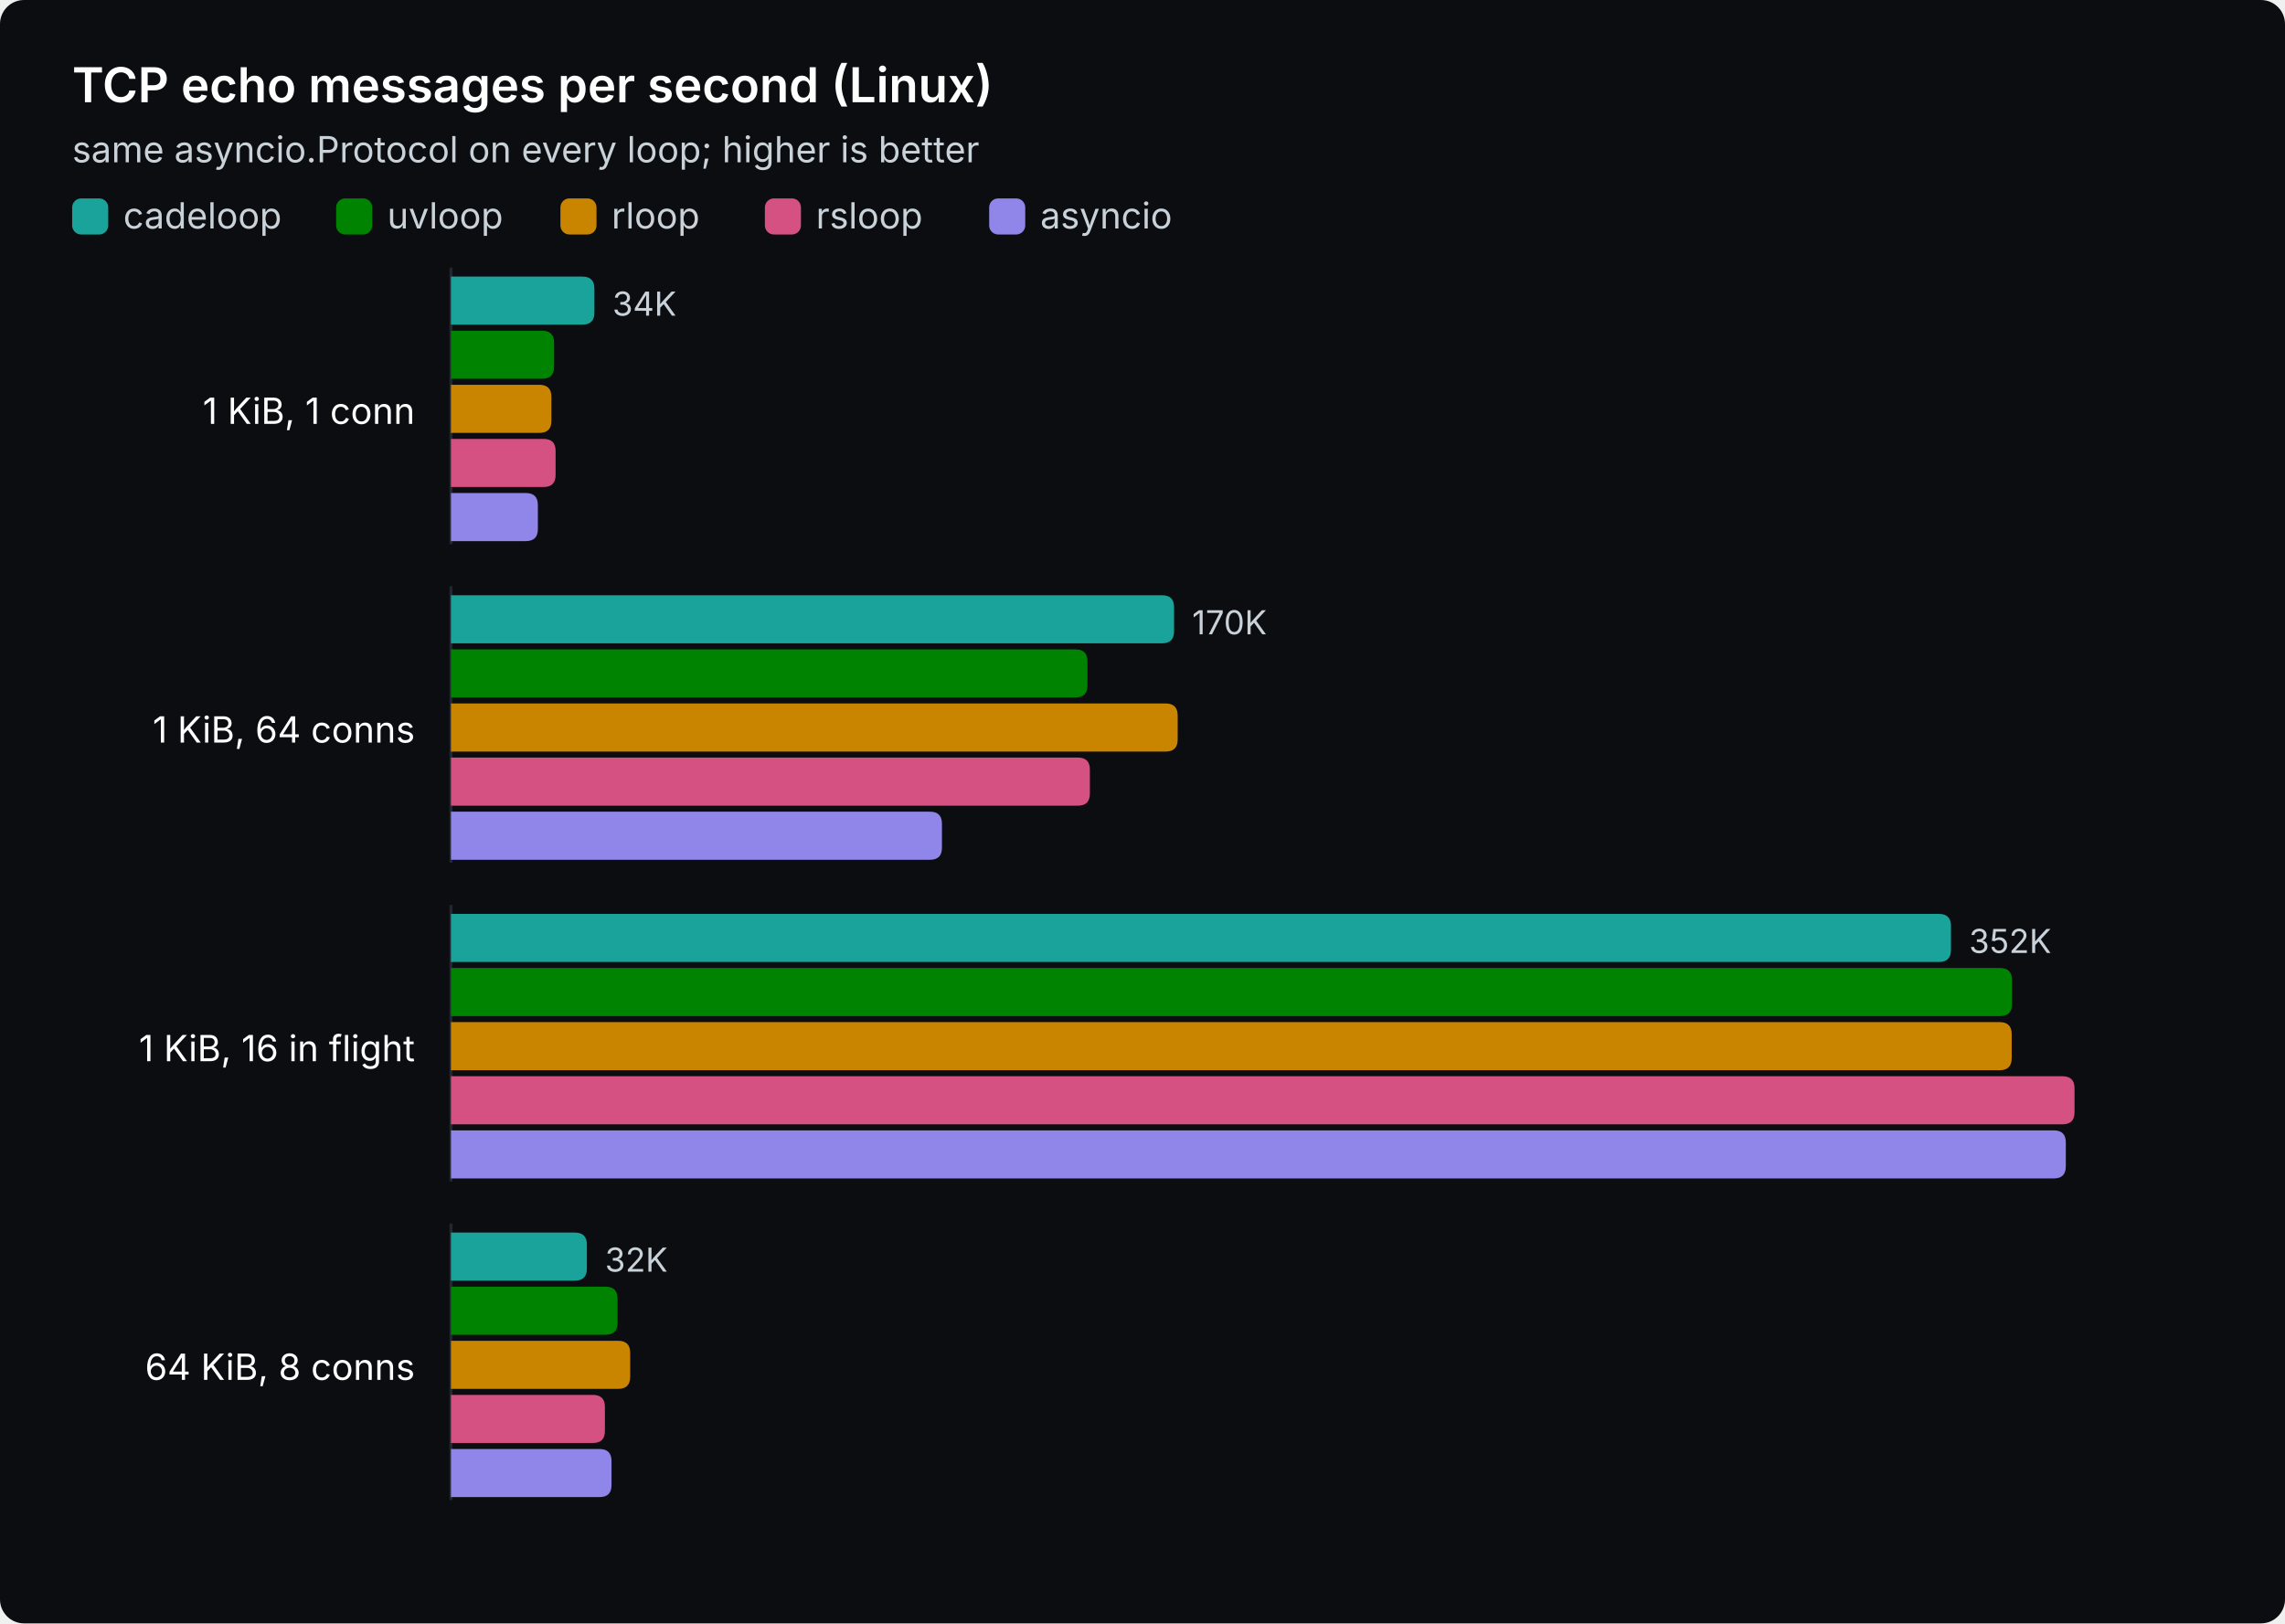
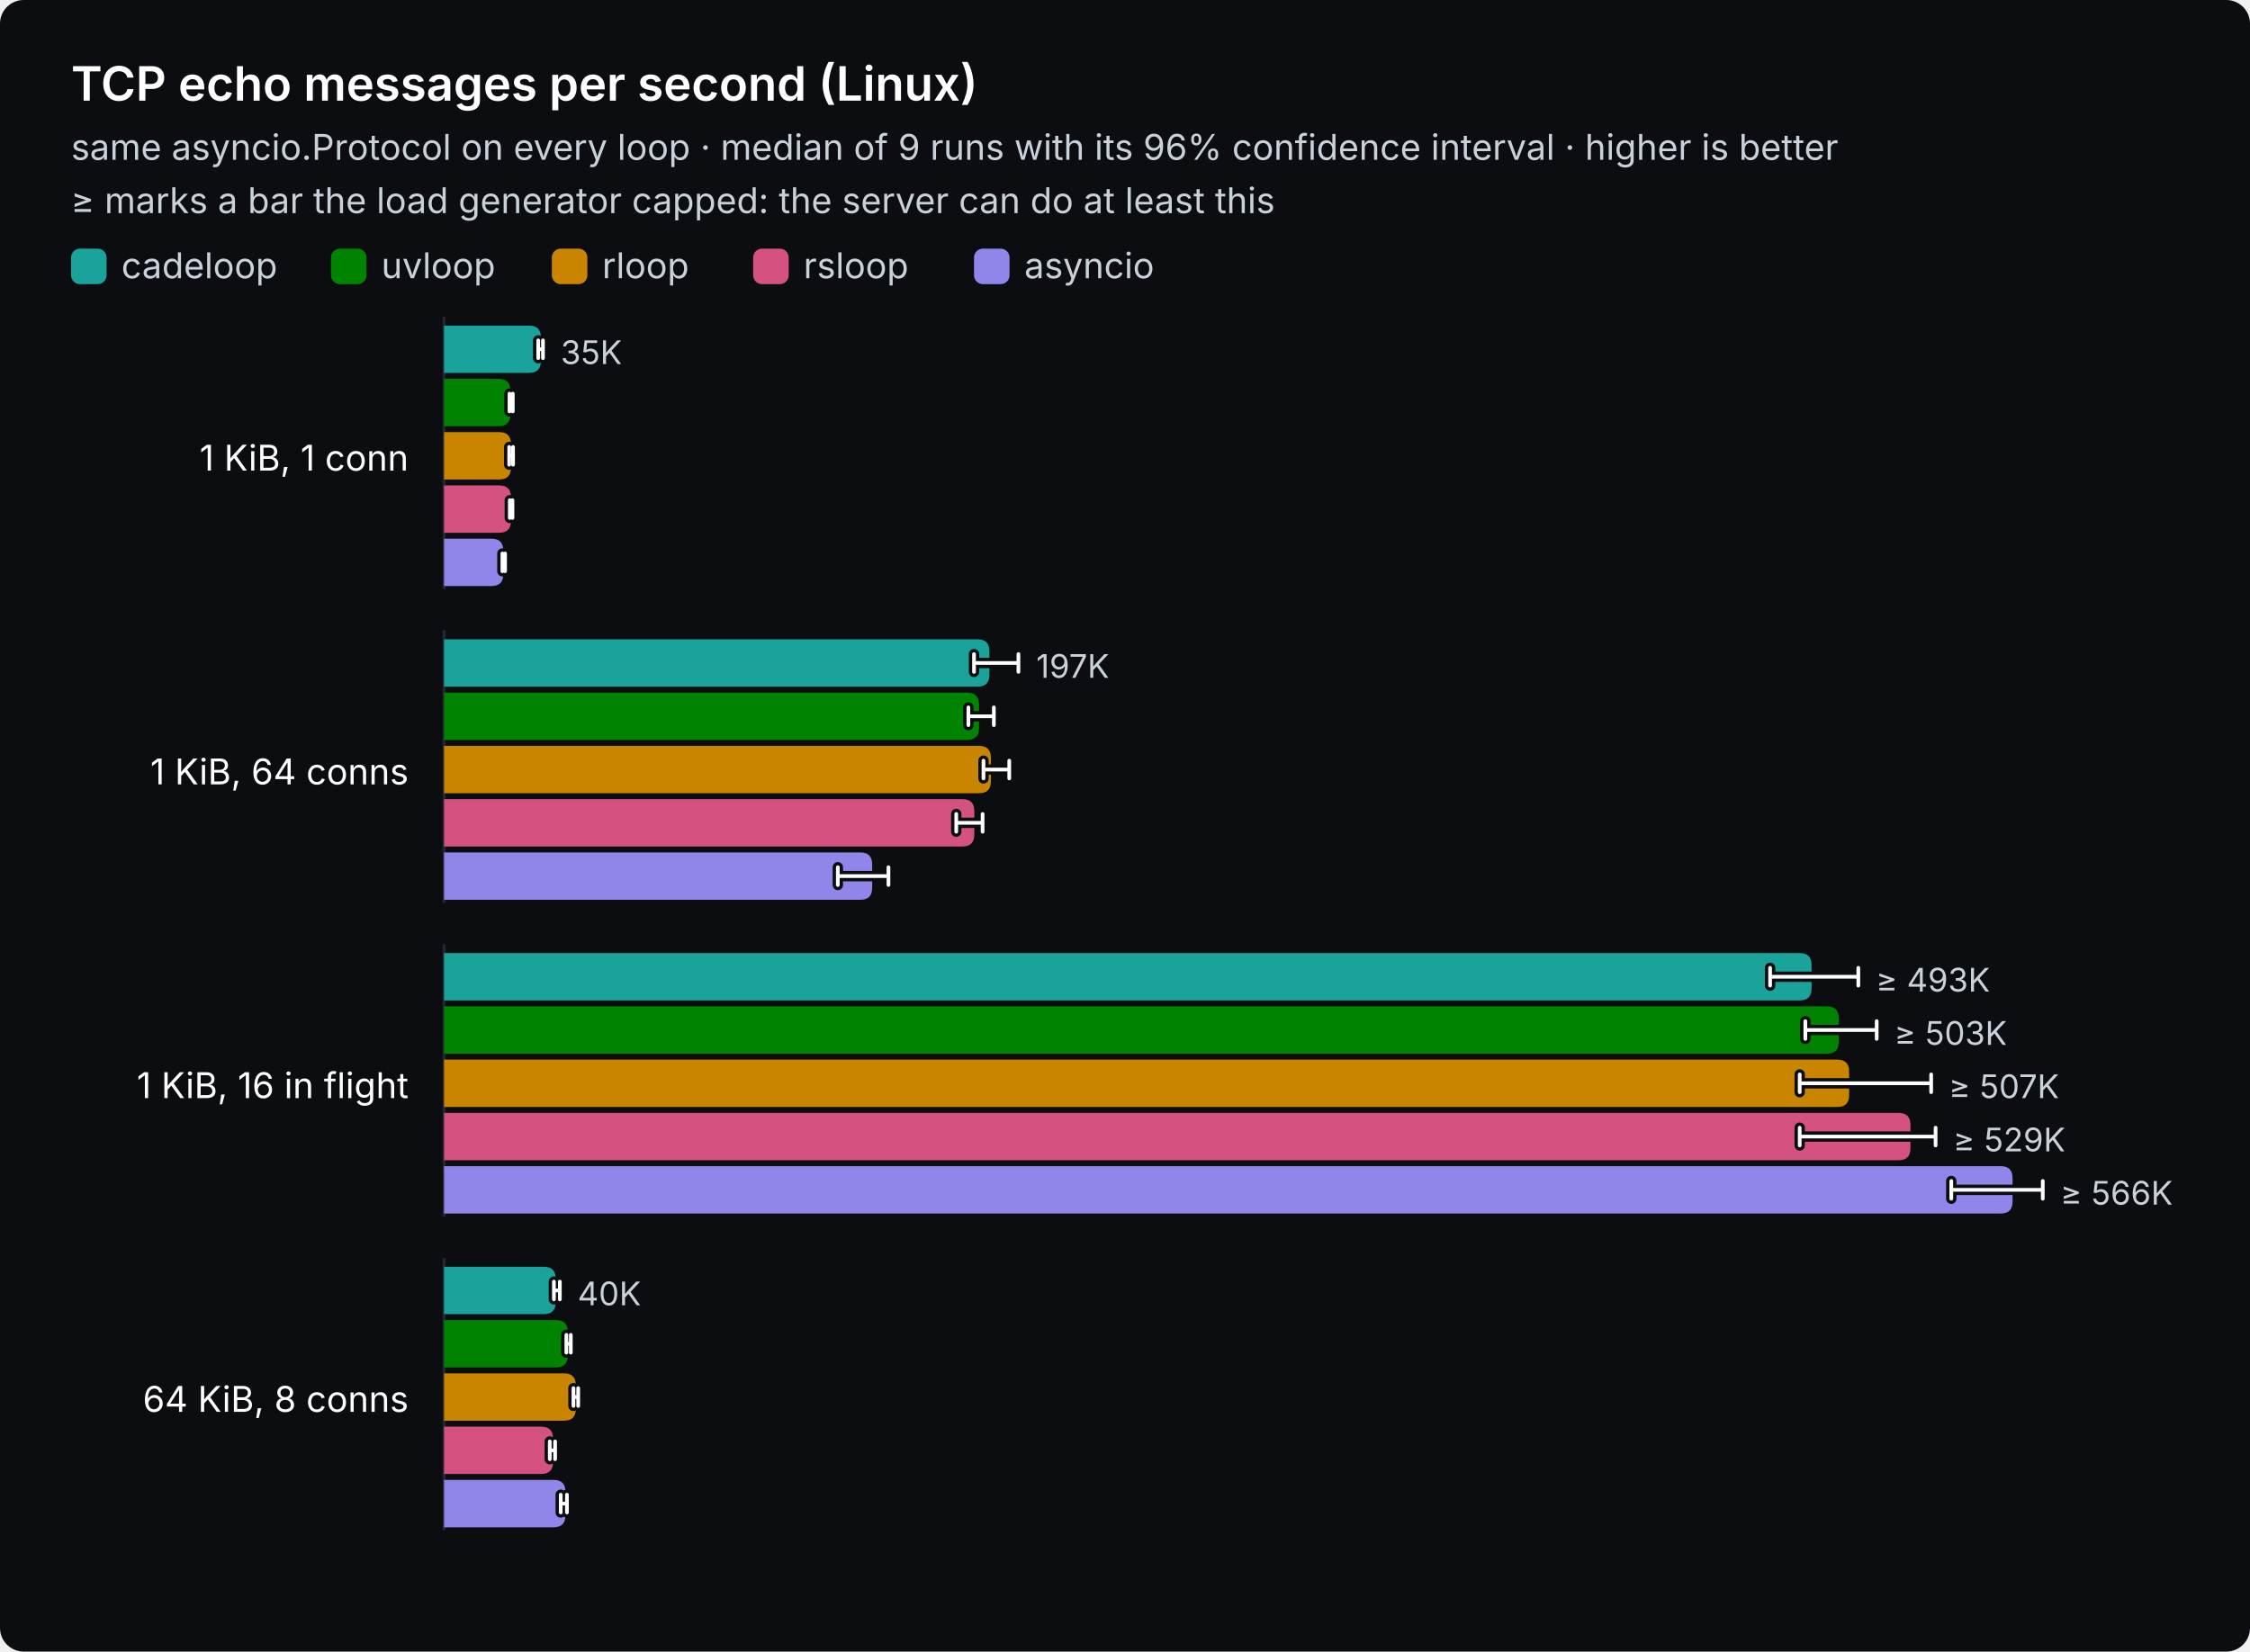
- <svg xmlns="http://www.w3.org/2000/svg" viewBox="0 0 760 540" width="760" height="540" font-family="system-ui, -apple-system, 'Segoe UI', sans-serif">
-   <rect width="760" height="540" fill="#0B0D11" rx="8" />
+ <svg xmlns="http://www.w3.org/2000/svg" viewBox="0 0 760 558" width="760" height="558" font-family="system-ui, -apple-system, 'Segoe UI', sans-serif">
+   <rect width="760" height="558" fill="#0B0D11" rx="8" />
  <text x="24" y="34" font-size="16" font-weight="600" fill="#ffffff">TCP echo messages per second (Linux)</text>
-   <text x="24" y="54" font-size="12" fill="#c9d1d9">same asyncio.Protocol on every loop; higher is better</text>
-   <rect x="24.0" y="66" width="12" height="12" rx="3" fill="#1aa39a" />
-   <text x="41.0" y="76" font-size="12" fill="#c9d1d9">cadeloop</text>
-   <rect x="111.8" y="66" width="12" height="12" rx="3" fill="#008300" />
-   <text x="128.8" y="76" font-size="12" fill="#c9d1d9">uvloop</text>
-   <rect x="186.4" y="66" width="12" height="12" rx="3" fill="#c98500" />
-   <text x="203.4" y="76" font-size="12" fill="#c9d1d9">rloop</text>
-   <rect x="254.4" y="66" width="12" height="12" rx="3" fill="#d55181" />
-   <text x="271.4" y="76" font-size="12" fill="#c9d1d9">rsloop</text>
-   <rect x="329.0" y="66" width="12" height="12" rx="3" fill="#9085e9" />
-   <text x="346.0" y="76" font-size="12" fill="#c9d1d9">asyncio</text>
-   <text x="138" y="141.0" font-size="12" text-anchor="end" fill="#ffffff">1 KiB, 1 conn</text>
-   <line x1="150" y1="89" x2="150" y2="181" stroke="#232830" stroke-width="1" />
-   <path d="M150.0,92.0 h43.7 q4.0,0 4.0,4.0 v8.0 q0,4.0 -4.0,4.0 h-43.7 z" fill="#1aa39a" />
-   <rect x="150.0" y="91.0" width="0" height="0" fill="#0B0D11" />
-   <text x="203.7" y="105" font-size="11" fill="#c9d1d9">34K</text>
-   <path d="M150.0,110.0 h30.3 q4.0,0 4.0,4.0 v8.0 q0,4.0 -4.0,4.0 h-30.3 z" fill="#008300" />
+   <text x="24" y="54" font-size="12" fill="#c9d1d9">same asyncio.Protocol on every loop · median of 9 runs with its 96% confidence interval · higher is better</text>
+   <text x="24" y="72" font-size="12" fill="#c9d1d9">≥ marks a bar the load generator capped: the server can do at least this</text>
+   <rect x="24.0" y="84" width="12" height="12" rx="3" fill="#1aa39a" />
+   <text x="41.0" y="94" font-size="12" fill="#c9d1d9">cadeloop</text>
+   <rect x="111.8" y="84" width="12" height="12" rx="3" fill="#008300" />
+   <text x="128.8" y="94" font-size="12" fill="#c9d1d9">uvloop</text>
+   <rect x="186.4" y="84" width="12" height="12" rx="3" fill="#c98500" />
+   <text x="203.4" y="94" font-size="12" fill="#c9d1d9">rloop</text>
+   <rect x="254.4" y="84" width="12" height="12" rx="3" fill="#d55181" />
+   <text x="271.4" y="94" font-size="12" fill="#c9d1d9">rsloop</text>
+   <rect x="329.0" y="84" width="12" height="12" rx="3" fill="#9085e9" />
+   <text x="346.0" y="94" font-size="12" fill="#c9d1d9">asyncio</text>
+   <text x="138" y="159.0" font-size="12" text-anchor="end" fill="#ffffff">1 KiB, 1 conn</text>
+   <line x1="150" y1="107" x2="150" y2="199" stroke="#232830" stroke-width="1" />
+   <path d="M150.0,110.0 h28.7 q4.0,0 4.0,4.0 v8.0 q0,4.0 -4.0,4.0 h-28.7 z" fill="#1aa39a" />
  <rect x="150.0" y="109.0" width="0" height="0" fill="#0B0D11" />
-   <path d="M150.0,128.0 h29.4 q4.0,0 4.0,4.0 v8.0 q0,4.0 -4.0,4.0 h-29.4 z" fill="#c98500" />
+   <path d="M181.8,118.0 H183.4 M181.8,115.0 V121.0 M183.4,115.0 V121.0" fill="none" stroke="#0B0D11" stroke-width="3.5" stroke-linecap="round" />
+   <path d="M181.8,118.0 H183.4 M181.8,115.0 V121.0 M183.4,115.0 V121.0" fill="none" stroke="#ffffff" stroke-width="1.25" stroke-linecap="round" />
+   <text x="189.4" y="123" font-size="11" fill="#c9d1d9">35K</text>
+   <path d="M150.0,128.0 h18.4 q4.0,0 4.0,4.0 v8.0 q0,4.0 -4.0,4.0 h-18.4 z" fill="#008300" />
  <rect x="150.0" y="127.0" width="0" height="0" fill="#0B0D11" />
-   <path d="M150.0,146.0 h30.8 q4.0,0 4.0,4.0 v8.0 q0,4.0 -4.0,4.0 h-30.8 z" fill="#d55181" />
+   <path d="M172.1,136.0 H173.2 M172.1,133.0 V139.0 M173.2,133.0 V139.0" fill="none" stroke="#0B0D11" stroke-width="3.5" stroke-linecap="round" />
+   <path d="M172.1,136.0 H173.2 M172.1,133.0 V139.0 M173.2,133.0 V139.0" fill="none" stroke="#ffffff" stroke-width="1.25" stroke-linecap="round" />
+   <path d="M150.0,146.0 h18.6 q4.0,0 4.0,4.0 v8.0 q0,4.0 -4.0,4.0 h-18.6 z" fill="#c98500" />
  <rect x="150.0" y="145.0" width="0" height="0" fill="#0B0D11" />
-   <path d="M150.0,164.0 h24.9 q4.0,0 4.0,4.0 v8.0 q0,4.0 -4.0,4.0 h-24.9 z" fill="#9085e9" />
+   <path d="M172.0,154.0 H173.3 M172.0,151.0 V157.0 M173.3,151.0 V157.0" fill="none" stroke="#0B0D11" stroke-width="3.5" stroke-linecap="round" />
+   <path d="M172.0,154.0 H173.3 M172.0,151.0 V157.0 M173.3,151.0 V157.0" fill="none" stroke="#ffffff" stroke-width="1.25" stroke-linecap="round" />
+   <path d="M150.0,164.0 h18.6 q4.0,0 4.0,4.0 v8.0 q0,4.0 -4.0,4.0 h-18.6 z" fill="#d55181" />
  <rect x="150.0" y="163.0" width="0" height="0" fill="#0B0D11" />
-   <text x="138" y="247.0" font-size="12" text-anchor="end" fill="#ffffff">1 KiB, 64 conns</text>
-   <line x1="150" y1="195" x2="150" y2="287" stroke="#232830" stroke-width="1" />
-   <path d="M150.0,198.0 h236.5 q4.0,0 4.0,4.0 v8.0 q0,4.0 -4.0,4.0 h-236.5 z" fill="#1aa39a" />
-   <rect x="150.0" y="197.0" width="0" height="0" fill="#0B0D11" />
-   <text x="396.5" y="211" font-size="11" fill="#c9d1d9">170K</text>
-   <path d="M150.0,216.0 h207.7 q4.0,0 4.0,4.0 v8.0 q0,4.0 -4.0,4.0 h-207.7 z" fill="#008300" />
+   <path d="M172.2,172.0 H173.1 M172.2,169.0 V175.0 M173.1,169.0 V175.0" fill="none" stroke="#0B0D11" stroke-width="3.5" stroke-linecap="round" />
+   <path d="M172.2,172.0 H173.1 M172.2,169.0 V175.0 M173.1,169.0 V175.0" fill="none" stroke="#ffffff" stroke-width="1.25" stroke-linecap="round" />
+   <path d="M150.0,182.0 h16.0 q4.0,0 4.0,4.0 v8.0 q0,4.0 -4.0,4.0 h-16.0 z" fill="#9085e9" />
+   <rect x="150.0" y="181.0" width="0" height="0" fill="#0B0D11" />
+   <path d="M169.7,190.0 H170.6 M169.7,187.0 V193.0 M170.6,187.0 V193.0" fill="none" stroke="#0B0D11" stroke-width="3.5" stroke-linecap="round" />
+   <path d="M169.7,190.0 H170.6 M169.7,187.0 V193.0 M170.6,187.0 V193.0" fill="none" stroke="#ffffff" stroke-width="1.25" stroke-linecap="round" />
+   <text x="138" y="265.0" font-size="12" text-anchor="end" fill="#ffffff">1 KiB, 64 conns</text>
+   <line x1="150" y1="213" x2="150" y2="305" stroke="#232830" stroke-width="1" />
+   <path d="M150.0,216.0 h180.2 q4.0,0 4.0,4.0 v8.0 q0,4.0 -4.0,4.0 h-180.2 z" fill="#1aa39a" />
  <rect x="150.0" y="215.0" width="0" height="0" fill="#0B0D11" />
-   <path d="M150.0,234.0 h237.7 q4.0,0 4.0,4.0 v8.0 q0,4.0 -4.0,4.0 h-237.7 z" fill="#c98500" />
+   <path d="M329.0,224.0 H344.0 M329.0,221.0 V227.0 M344.0,221.0 V227.0" fill="none" stroke="#0B0D11" stroke-width="3.5" stroke-linecap="round" />
+   <path d="M329.0,224.0 H344.0 M329.0,221.0 V227.0 M344.0,221.0 V227.0" fill="none" stroke="#ffffff" stroke-width="1.25" stroke-linecap="round" />
+   <text x="350.0" y="229" font-size="11" fill="#c9d1d9">197K</text>
+   <path d="M150.0,234.0 h176.7 q4.0,0 4.0,4.0 v8.0 q0,4.0 -4.0,4.0 h-176.7 z" fill="#008300" />
  <rect x="150.0" y="233.0" width="0" height="0" fill="#0B0D11" />
-   <path d="M150.0,252.0 h208.5 q4.0,0 4.0,4.0 v8.0 q0,4.0 -4.0,4.0 h-208.5 z" fill="#d55181" />
+   <path d="M327.1,242.0 H335.7 M327.1,239.0 V245.0 M335.7,239.0 V245.0" fill="none" stroke="#0B0D11" stroke-width="3.5" stroke-linecap="round" />
+   <path d="M327.1,242.0 H335.7 M327.1,239.0 V245.0 M335.7,239.0 V245.0" fill="none" stroke="#ffffff" stroke-width="1.25" stroke-linecap="round" />
+   <path d="M150.0,252.0 h180.7 q4.0,0 4.0,4.0 v8.0 q0,4.0 -4.0,4.0 h-180.7 z" fill="#c98500" />
  <rect x="150.0" y="251.0" width="0" height="0" fill="#0B0D11" />
-   <path d="M150.0,270.0 h159.3 q4.0,0 4.0,4.0 v8.0 q0,4.0 -4.0,4.0 h-159.3 z" fill="#9085e9" />
+   <path d="M332.2,260.0 H340.9 M332.2,257.0 V263.0 M340.9,257.0 V263.0" fill="none" stroke="#0B0D11" stroke-width="3.5" stroke-linecap="round" />
+   <path d="M332.2,260.0 H340.9 M332.2,257.0 V263.0 M340.9,257.0 V263.0" fill="none" stroke="#ffffff" stroke-width="1.25" stroke-linecap="round" />
+   <path d="M150.0,270.0 h175.1 q4.0,0 4.0,4.0 v8.0 q0,4.0 -4.0,4.0 h-175.1 z" fill="#d55181" />
  <rect x="150.0" y="269.0" width="0" height="0" fill="#0B0D11" />
-   <text x="138" y="353.0" font-size="12" text-anchor="end" fill="#ffffff">1 KiB, 16 in flight</text>
-   <line x1="150" y1="301" x2="150" y2="393" stroke="#232830" stroke-width="1" />
-   <path d="M150.0,304.0 h494.9 q4.0,0 4.0,4.0 v8.0 q0,4.0 -4.0,4.0 h-494.9 z" fill="#1aa39a" />
-   <rect x="150.0" y="303.0" width="0" height="0" fill="#0B0D11" />
-   <text x="654.9" y="317" font-size="11" fill="#c9d1d9">352K</text>
-   <path d="M150.0,322.0 h515.2 q4.0,0 4.0,4.0 v8.0 q0,4.0 -4.0,4.0 h-515.2 z" fill="#008300" />
+   <path d="M323.0,278.0 H331.9 M323.0,275.0 V281.0 M331.9,275.0 V281.0" fill="none" stroke="#0B0D11" stroke-width="3.5" stroke-linecap="round" />
+   <path d="M323.0,278.0 H331.9 M323.0,275.0 V281.0 M331.9,275.0 V281.0" fill="none" stroke="#ffffff" stroke-width="1.25" stroke-linecap="round" />
+   <path d="M150.0,288.0 h140.6 q4.0,0 4.0,4.0 v8.0 q0,4.0 -4.0,4.0 h-140.6 z" fill="#9085e9" />
+   <rect x="150.0" y="287.0" width="0" height="0" fill="#0B0D11" />
+   <path d="M283.0,296.0 H300.1 M283.0,293.0 V299.0 M300.1,293.0 V299.0" fill="none" stroke="#0B0D11" stroke-width="3.5" stroke-linecap="round" />
+   <path d="M283.0,296.0 H300.1 M283.0,293.0 V299.0 M300.1,293.0 V299.0" fill="none" stroke="#ffffff" stroke-width="1.25" stroke-linecap="round" />
+   <text x="138" y="371.0" font-size="12" text-anchor="end" fill="#ffffff">1 KiB, 16 in flight</text>
+   <line x1="150" y1="319" x2="150" y2="411" stroke="#232830" stroke-width="1" />
+   <path d="M150.0,322.0 h457.9 q4.0,0 4.0,4.0 v8.0 q0,4.0 -4.0,4.0 h-457.9 z" fill="#1aa39a" />
  <rect x="150.0" y="321.0" width="0" height="0" fill="#0B0D11" />
-   <path d="M150.0,340.0 h515.1 q4.0,0 4.0,4.0 v8.0 q0,4.0 -4.0,4.0 h-515.1 z" fill="#c98500" />
+   <path d="M597.9,330.0 H627.7 M597.9,327.0 V333.0 M627.7,327.0 V333.0" fill="none" stroke="#0B0D11" stroke-width="3.5" stroke-linecap="round" />
+   <path d="M597.9,330.0 H627.7 M597.9,327.0 V333.0 M627.7,327.0 V333.0" fill="none" stroke="#ffffff" stroke-width="1.25" stroke-linecap="round" />
+   <text x="633.7" y="335" font-size="11" fill="#c9d1d9">≥ 493K</text>
+   <path d="M150.0,340.0 h467.1 q4.0,0 4.0,4.0 v8.0 q0,4.0 -4.0,4.0 h-467.1 z" fill="#008300" />
  <rect x="150.0" y="339.0" width="0" height="0" fill="#0B0D11" />
-   <path d="M150.0,358.0 h536.0 q4.0,0 4.0,4.0 v8.0 q0,4.0 -4.0,4.0 h-536.0 z" fill="#d55181" />
+   <path d="M609.8,348.0 H633.9 M609.8,345.0 V351.0 M633.9,345.0 V351.0" fill="none" stroke="#0B0D11" stroke-width="3.5" stroke-linecap="round" />
+   <path d="M609.8,348.0 H633.9 M609.8,345.0 V351.0 M633.9,345.0 V351.0" fill="none" stroke="#ffffff" stroke-width="1.25" stroke-linecap="round" />
+   <text x="639.9" y="353" font-size="11" fill="#c9d1d9">≥ 503K</text>
+   <path d="M150.0,358.0 h470.6 q4.0,0 4.0,4.0 v8.0 q0,4.0 -4.0,4.0 h-470.6 z" fill="#c98500" />
  <rect x="150.0" y="357.0" width="0" height="0" fill="#0B0D11" />
-   <path d="M150.0,376.0 h533.1 q4.0,0 4.0,4.0 v8.0 q0,4.0 -4.0,4.0 h-533.1 z" fill="#9085e9" />
+   <path d="M607.9,366.0 H652.3 M607.9,363.0 V369.0 M652.3,363.0 V369.0" fill="none" stroke="#0B0D11" stroke-width="3.5" stroke-linecap="round" />
+   <path d="M607.9,366.0 H652.3 M607.9,363.0 V369.0 M652.3,363.0 V369.0" fill="none" stroke="#ffffff" stroke-width="1.25" stroke-linecap="round" />
+   <text x="658.3" y="371" font-size="11" fill="#c9d1d9">≥ 507K</text>
+   <path d="M150.0,376.0 h491.3 q4.0,0 4.0,4.0 v8.0 q0,4.0 -4.0,4.0 h-491.3 z" fill="#d55181" />
  <rect x="150.0" y="375.0" width="0" height="0" fill="#0B0D11" />
-   <text x="138" y="459.0" font-size="12" text-anchor="end" fill="#ffffff">64 KiB, 8 conns</text>
-   <line x1="150" y1="407" x2="150" y2="499" stroke="#232830" stroke-width="1" />
-   <path d="M150.0,410.0 h41.2 q4.0,0 4.0,4.0 v8.0 q0,4.0 -4.0,4.0 h-41.2 z" fill="#1aa39a" />
-   <rect x="150.0" y="409.0" width="0" height="0" fill="#0B0D11" />
-   <text x="201.2" y="423" font-size="11" fill="#c9d1d9">32K</text>
-   <path d="M150.0,428.0 h51.4 q4.0,0 4.0,4.0 v8.0 q0,4.0 -4.0,4.0 h-51.4 z" fill="#008300" />
+   <path d="M607.9,384.0 H653.8 M607.9,381.0 V387.0 M653.8,381.0 V387.0" fill="none" stroke="#0B0D11" stroke-width="3.5" stroke-linecap="round" />
+   <path d="M607.9,384.0 H653.8 M607.9,381.0 V387.0 M653.8,381.0 V387.0" fill="none" stroke="#ffffff" stroke-width="1.25" stroke-linecap="round" />
+   <text x="659.8" y="389" font-size="11" fill="#c9d1d9">≥ 529K</text>
+   <path d="M150.0,394.0 h525.8 q4.0,0 4.0,4.0 v8.0 q0,4.0 -4.0,4.0 h-525.8 z" fill="#9085e9" />
+   <rect x="150.0" y="393.0" width="0" height="0" fill="#0B0D11" />
+   <path d="M659.1,402.0 H690.0 M659.1,399.0 V405.0 M690.0,399.0 V405.0" fill="none" stroke="#0B0D11" stroke-width="3.5" stroke-linecap="round" />
+   <path d="M659.1,402.0 H690.0 M659.1,399.0 V405.0 M690.0,399.0 V405.0" fill="none" stroke="#ffffff" stroke-width="1.25" stroke-linecap="round" />
+   <text x="696.0" y="407" font-size="11" fill="#c9d1d9">≥ 566K</text>
+   <text x="138" y="477.0" font-size="12" text-anchor="end" fill="#ffffff">64 KiB, 8 conns</text>
+   <line x1="150" y1="425" x2="150" y2="517" stroke="#232830" stroke-width="1" />
+   <path d="M150.0,428.0 h33.7 q4.0,0 4.0,4.0 v8.0 q0,4.0 -4.0,4.0 h-33.7 z" fill="#1aa39a" />
  <rect x="150.0" y="427.0" width="0" height="0" fill="#0B0D11" />
-   <path d="M150.0,446.0 h55.6 q4.0,0 4.0,4.0 v8.0 q0,4.0 -4.0,4.0 h-55.6 z" fill="#c98500" />
+   <path d="M187.1,436.0 H189.1 M187.1,433.0 V439.0 M189.1,433.0 V439.0" fill="none" stroke="#0B0D11" stroke-width="3.5" stroke-linecap="round" />
+   <path d="M187.1,436.0 H189.1 M187.1,433.0 V439.0 M189.1,433.0 V439.0" fill="none" stroke="#ffffff" stroke-width="1.25" stroke-linecap="round" />
+   <text x="195.1" y="441" font-size="11" fill="#c9d1d9">40K</text>
+   <path d="M150.0,446.0 h37.8 q4.0,0 4.0,4.0 v8.0 q0,4.0 -4.0,4.0 h-37.8 z" fill="#008300" />
  <rect x="150.0" y="445.0" width="0" height="0" fill="#0B0D11" />
-   <path d="M150.0,464.0 h47.2 q4.0,0 4.0,4.0 v8.0 q0,4.0 -4.0,4.0 h-47.2 z" fill="#d55181" />
+   <path d="M191.3,454.0 H192.8 M191.3,451.0 V457.0 M192.8,451.0 V457.0" fill="none" stroke="#0B0D11" stroke-width="3.5" stroke-linecap="round" />
+   <path d="M191.3,454.0 H192.8 M191.3,451.0 V457.0 M192.8,451.0 V457.0" fill="none" stroke="#ffffff" stroke-width="1.25" stroke-linecap="round" />
+   <path d="M150.0,464.0 h40.5 q4.0,0 4.0,4.0 v8.0 q0,4.0 -4.0,4.0 h-40.5 z" fill="#c98500" />
  <rect x="150.0" y="463.0" width="0" height="0" fill="#0B0D11" />
-   <path d="M150.0,482.0 h49.4 q4.0,0 4.0,4.0 v8.0 q0,4.0 -4.0,4.0 h-49.4 z" fill="#9085e9" />
+   <path d="M193.7,472.0 H195.3 M193.7,469.0 V475.0 M195.3,469.0 V475.0" fill="none" stroke="#0B0D11" stroke-width="3.5" stroke-linecap="round" />
+   <path d="M193.7,472.0 H195.3 M193.7,469.0 V475.0 M195.3,469.0 V475.0" fill="none" stroke="#ffffff" stroke-width="1.25" stroke-linecap="round" />
+   <path d="M150.0,482.0 h32.8 q4.0,0 4.0,4.0 v8.0 q0,4.0 -4.0,4.0 h-32.8 z" fill="#d55181" />
  <rect x="150.0" y="481.0" width="0" height="0" fill="#0B0D11" />
+   <path d="M185.7,490.0 H187.5 M185.7,487.0 V493.0 M187.5,487.0 V493.0" fill="none" stroke="#0B0D11" stroke-width="3.5" stroke-linecap="round" />
+   <path d="M185.7,490.0 H187.5 M185.7,487.0 V493.0 M187.5,487.0 V493.0" fill="none" stroke="#ffffff" stroke-width="1.25" stroke-linecap="round" />
+   <path d="M150.0,500.0 h37.0 q4.0,0 4.0,4.0 v8.0 q0,4.0 -4.0,4.0 h-37.0 z" fill="#9085e9" />
+   <rect x="150.0" y="499.0" width="0" height="0" fill="#0B0D11" />
+   <path d="M189.4,508.0 H191.5 M189.4,505.0 V511.0 M191.5,505.0 V511.0" fill="none" stroke="#0B0D11" stroke-width="3.5" stroke-linecap="round" />
+   <path d="M189.4,508.0 H191.5 M189.4,505.0 V511.0 M191.5,505.0 V511.0" fill="none" stroke="#ffffff" stroke-width="1.25" stroke-linecap="round" />
</svg>
